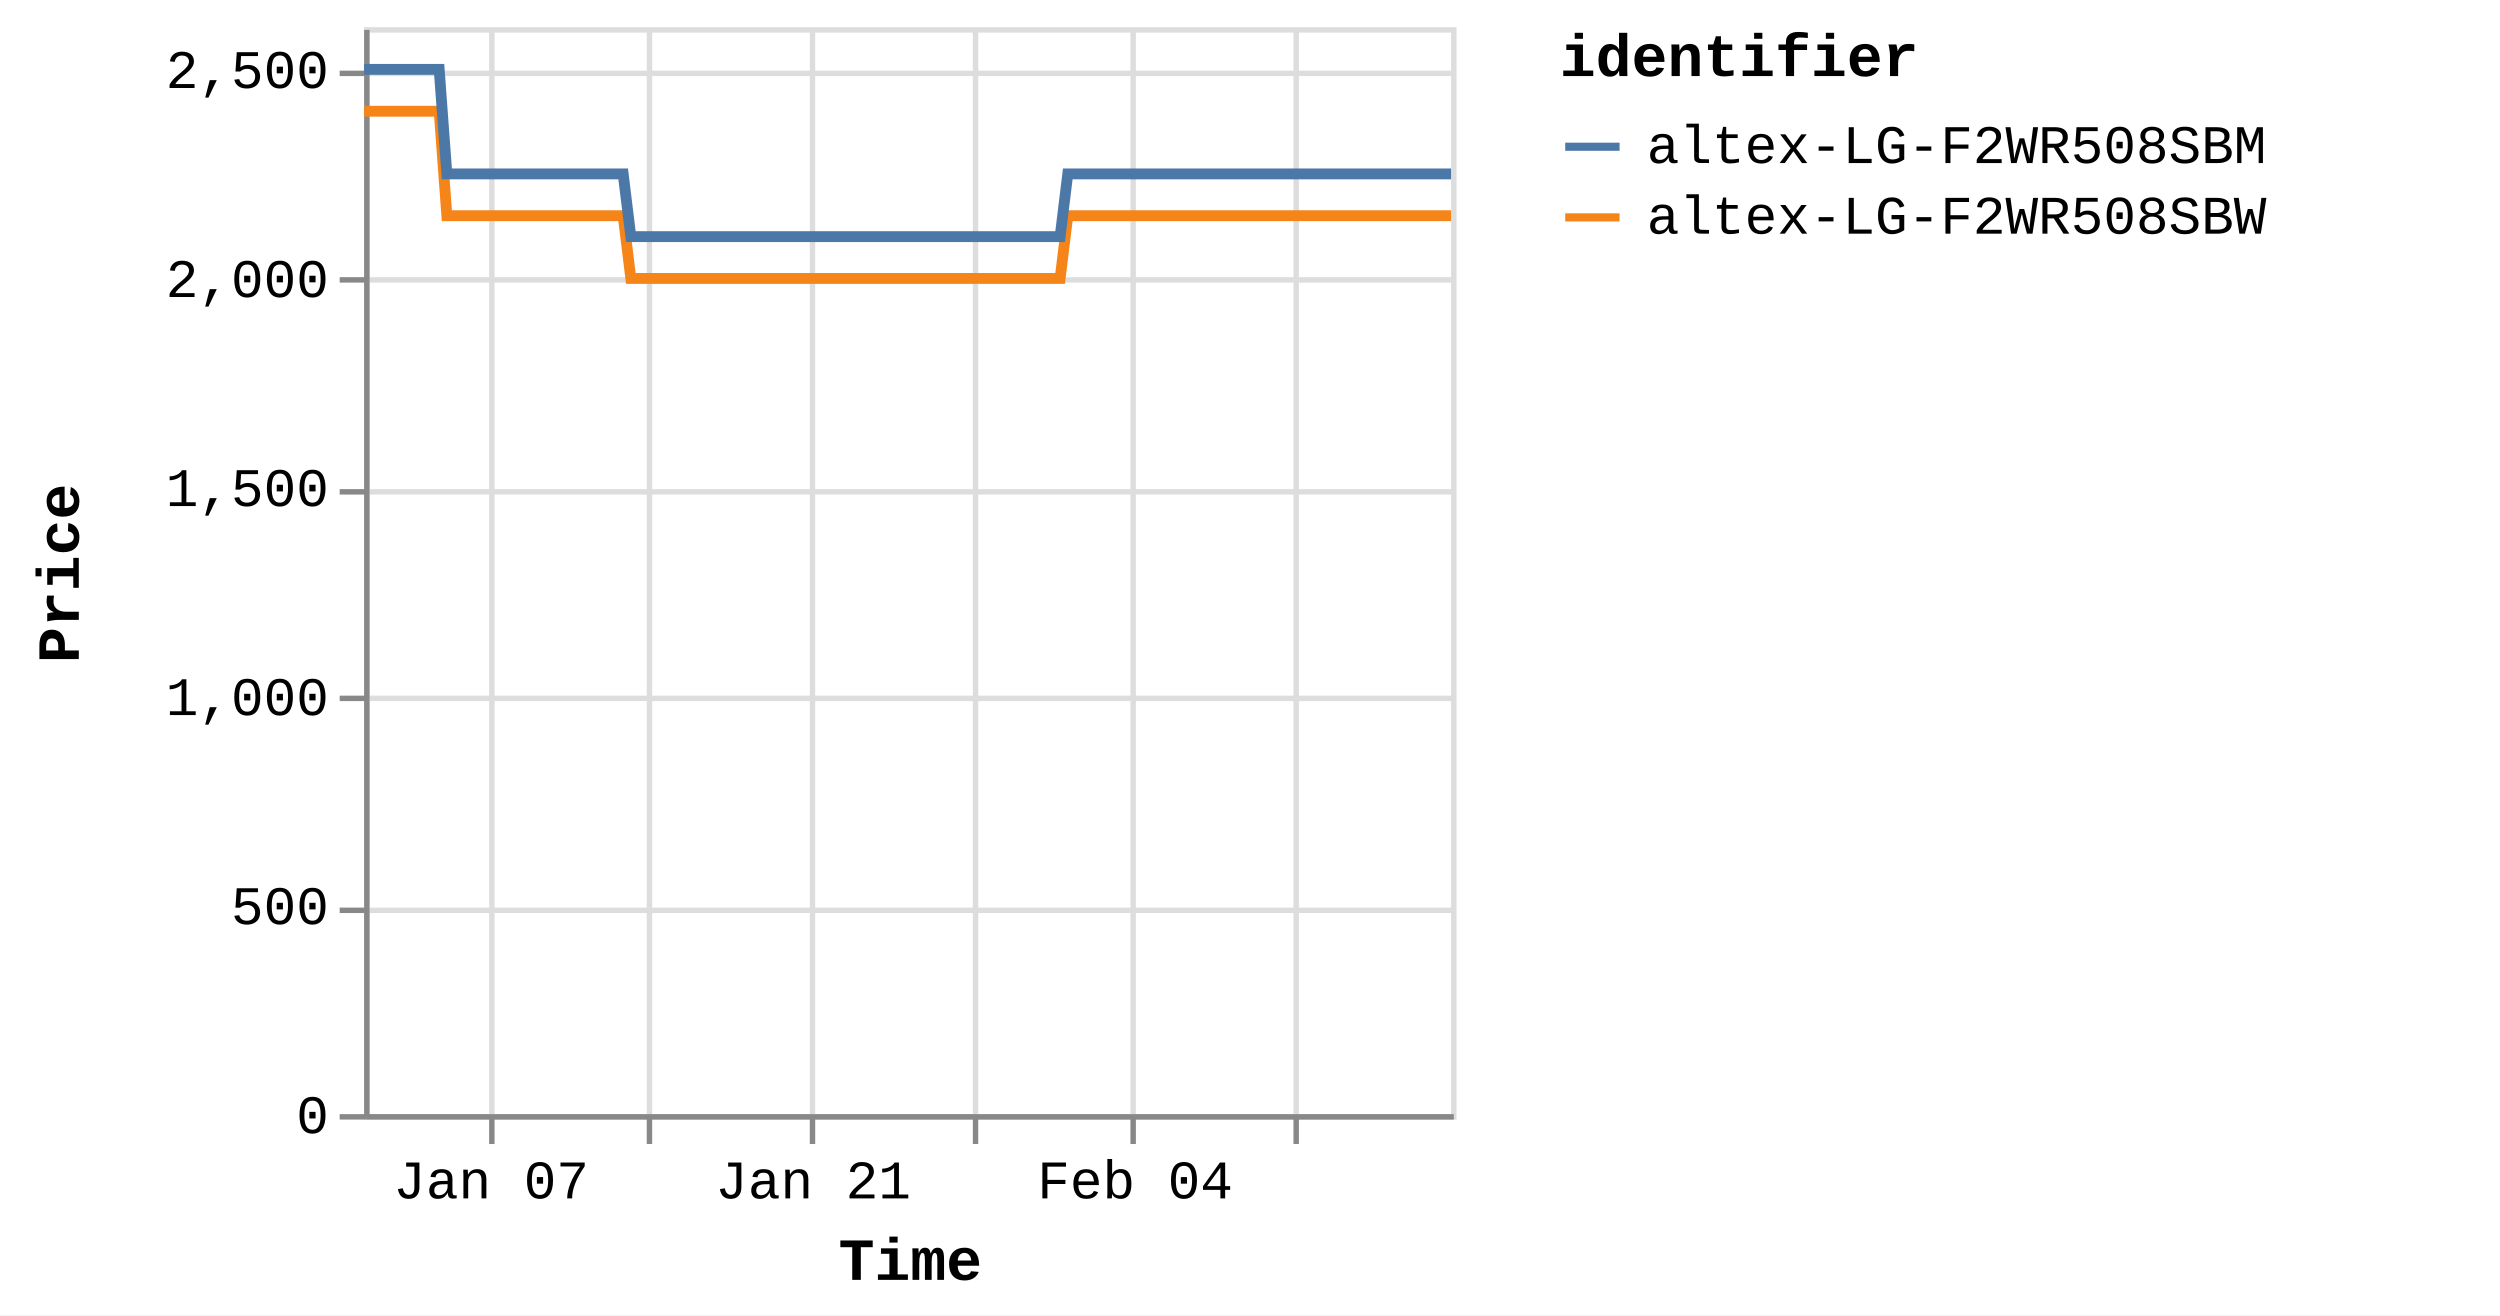
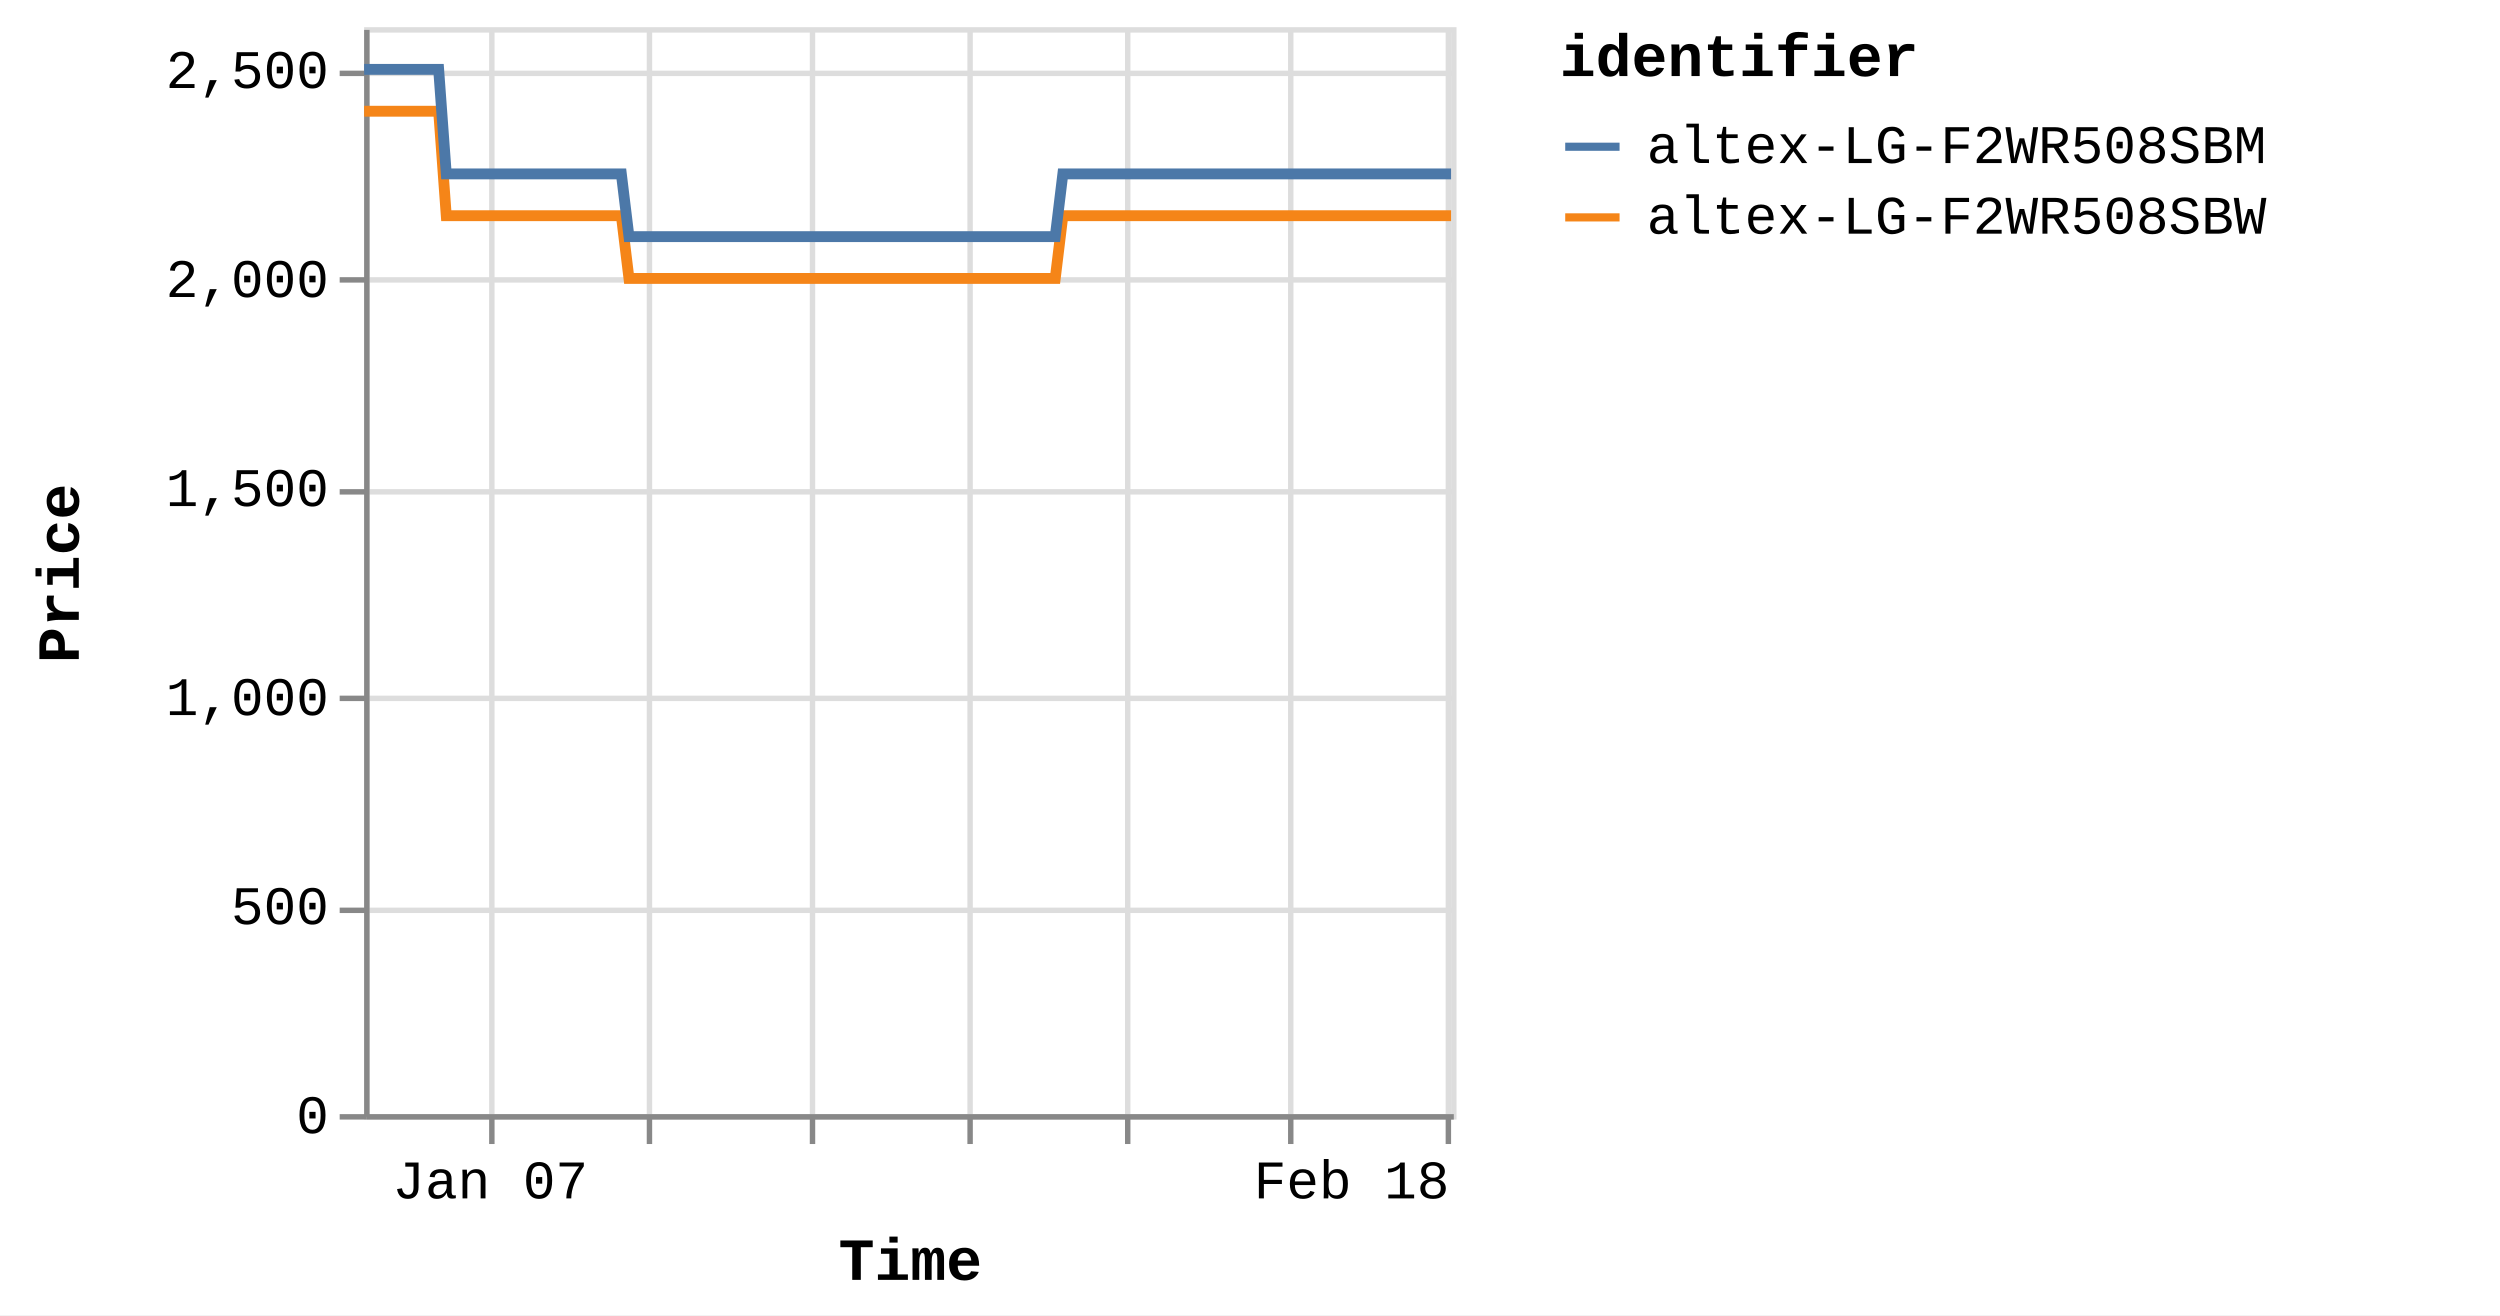
<svg xmlns="http://www.w3.org/2000/svg" version="1.1" class="marks" width="460" height="242" viewBox="0 0 460 242">
  <rect width="460" height="242" fill="white" />
  <g fill="none" stroke-miterlimit="10" transform="translate(67,5)">
    <g class="mark-group role-frame root" role="graphics-object" aria-roledescription="group mark container">
      <g transform="translate(0,0)">
        <path class="background" aria-hidden="true" d="M0.5,0.5h200v200h-200Z" stroke="#ddd" />
        <g>
          <g class="mark-group role-axis" aria-hidden="true">
            <g transform="translate(0.5,200.5)">
              <path class="background" aria-hidden="true" d="M0,0h0v0h0Z" pointer-events="none" />
              <g>
                <g class="mark-rule role-axis-grid" pointer-events="none">
                  <line transform="translate(23,-200)" x2="0" y2="200" stroke="#ddd" stroke-width="1" opacity="1" />
                  <line transform="translate(52,-200)" x2="0" y2="200" stroke="#ddd" stroke-width="1" opacity="1" />
                  <line transform="translate(82,-200)" x2="0" y2="200" stroke="#ddd" stroke-width="1" opacity="1" />
-                   <line transform="translate(112,-200)" x2="0" y2="200" stroke="#ddd" stroke-width="1" opacity="1" />
-                   <line transform="translate(141,-200)" x2="0" y2="200" stroke="#ddd" stroke-width="1" opacity="1" />
-                   <line transform="translate(171,-200)" x2="0" y2="200" stroke="#ddd" stroke-width="1" opacity="1" />
+                   <line transform="translate(111,-200)" x2="0" y2="200" stroke="#ddd" stroke-width="1" opacity="1" />
+                   <line transform="translate(140,-200)" x2="0" y2="200" stroke="#ddd" stroke-width="1" opacity="1" />
+                   <line transform="translate(170,-200)" x2="0" y2="200" stroke="#ddd" stroke-width="1" opacity="1" />
+                   <line transform="translate(199,-200)" x2="0" y2="200" stroke="#ddd" stroke-width="1" opacity="1" />
                </g>
              </g>
              <path class="foreground" aria-hidden="true" d="" pointer-events="none" display="none" />
            </g>
          </g>
          <g class="mark-group role-axis" aria-hidden="true">
            <g transform="translate(0.5,0.5)">
              <path class="background" aria-hidden="true" d="M0,0h0v0h0Z" pointer-events="none" />
              <g>
                <g class="mark-rule role-axis-grid" pointer-events="none">
                  <line transform="translate(0,200)" x2="200" y2="0" stroke="#ddd" stroke-width="1" opacity="1" />
                  <line transform="translate(0,162)" x2="200" y2="0" stroke="#ddd" stroke-width="1" opacity="1" />
                  <line transform="translate(0,123)" x2="200" y2="0" stroke="#ddd" stroke-width="1" opacity="1" />
                  <line transform="translate(0,85)" x2="200" y2="0" stroke="#ddd" stroke-width="1" opacity="1" />
                  <line transform="translate(0,46)" x2="200" y2="0" stroke="#ddd" stroke-width="1" opacity="1" />
                  <line transform="translate(0,8)" x2="200" y2="0" stroke="#ddd" stroke-width="1" opacity="1" />
                </g>
              </g>
              <path class="foreground" aria-hidden="true" d="" pointer-events="none" display="none" />
            </g>
          </g>
-           <g class="mark-group role-axis" role="graphics-symbol" aria-roledescription="axis" aria-label="X-axis titled 'Time' for a time scale with values from Monday, 01 January 2024, 2:19:43 PM to Saturday, 17 February 2024, 8:38:15 PM">
+           <g class="mark-group role-axis" role="graphics-symbol" aria-roledescription="axis" aria-label="X-axis titled 'Time' for a time scale with values from Monday, 01 January 2024, 2:19:43 PM to Sunday, 18 February 2024, 4:38:33 AM">
            <g transform="translate(0.5,200.5)">
              <path class="background" aria-hidden="true" d="M0,0h0v0h0Z" pointer-events="none" />
              <g>
                <g class="mark-rule role-axis-tick" pointer-events="none">
                  <line transform="translate(23,0)" x2="0" y2="5" stroke="#888" stroke-width="1" opacity="1" />
                  <line transform="translate(52,0)" x2="0" y2="5" stroke="#888" stroke-width="1" opacity="1" />
                  <line transform="translate(82,0)" x2="0" y2="5" stroke="#888" stroke-width="1" opacity="1" />
-                   <line transform="translate(112,0)" x2="0" y2="5" stroke="#888" stroke-width="1" opacity="1" />
-                   <line transform="translate(141,0)" x2="0" y2="5" stroke="#888" stroke-width="1" opacity="1" />
-                   <line transform="translate(171,0)" x2="0" y2="5" stroke="#888" stroke-width="1" opacity="1" />
+                   <line transform="translate(111,0)" x2="0" y2="5" stroke="#888" stroke-width="1" opacity="1" />
+                   <line transform="translate(140,0)" x2="0" y2="5" stroke="#888" stroke-width="1" opacity="1" />
+                   <line transform="translate(170,0)" x2="0" y2="5" stroke="#888" stroke-width="1" opacity="1" />
+                   <line transform="translate(199,0)" x2="0" y2="5" stroke="#888" stroke-width="1" opacity="1" />
                </g>
                <g class="mark-text role-axis-label" pointer-events="none">
-                   <text text-anchor="middle" transform="translate(22.8635,15)" font-family="Liberation Mono" font-size="10px" fill="#000" opacity="1">Jan 07</text>
-                   <text text-anchor="middle" transform="translate(52.48506,15)" font-family="Liberation Mono" font-size="10px" fill="#000" opacity="0">Jan 14</text>
-                   <text text-anchor="middle" transform="translate(82.10662,15)" font-family="Liberation Mono" font-size="10px" fill="#000" opacity="1">Jan 21</text>
-                   <text text-anchor="middle" transform="translate(111.7282,15)" font-family="Liberation Mono" font-size="10px" fill="#000" opacity="0">Jan 28</text>
-                   <text text-anchor="middle" transform="translate(141.3497,15)" font-family="Liberation Mono" font-size="10px" fill="#000" opacity="1">Feb 04</text>
-                   <text text-anchor="middle" transform="translate(170.9713,15)" font-family="Liberation Mono" font-size="10px" fill="#000" opacity="0">Feb 11</text>
+                   <text text-anchor="middle" transform="translate(22.70328,15)" font-family="Liberation Mono" font-size="10px" fill="#000" opacity="1">Jan 07</text>
+                   <text text-anchor="middle" transform="translate(52.11726,15)" font-family="Liberation Mono" font-size="10px" fill="#000" opacity="0">Jan 14</text>
+                   <text text-anchor="middle" transform="translate(81.53124,15)" font-family="Liberation Mono" font-size="10px" fill="#000" opacity="0">Jan 21</text>
+                   <text text-anchor="middle" transform="translate(110.9452,15)" font-family="Liberation Mono" font-size="10px" fill="#000" opacity="0">Jan 28</text>
+                   <text text-anchor="middle" transform="translate(140.3592,15)" font-family="Liberation Mono" font-size="10px" fill="#000" opacity="0">Feb 04</text>
+                   <text text-anchor="middle" transform="translate(169.7732,15)" font-family="Liberation Mono" font-size="10px" fill="#000" opacity="0">Feb 11</text>
+                   <text text-anchor="end" transform="translate(199.1872,15)" font-family="Liberation Mono" font-size="10px" fill="#000" opacity="1">Feb 18</text>
                </g>
                <g class="mark-rule role-axis-domain" pointer-events="none">
                  <line transform="translate(0,0)" x2="200" y2="0" stroke="#888" stroke-width="1" opacity="1" />
                </g>
                <g class="mark-text role-axis-title" pointer-events="none">
                  <text text-anchor="middle" transform="translate(100,30)" font-family="Liberation Mono" font-size="11px" font-weight="bold" fill="#000" opacity="1">Time</text>
                </g>
              </g>
              <path class="foreground" aria-hidden="true" d="" pointer-events="none" display="none" />
            </g>
          </g>
          <g class="mark-group role-axis" role="graphics-symbol" aria-roledescription="axis" aria-label="Y-axis titled 'Price' for a linear scale with values from 0 to 2,600">
            <g transform="translate(0.5,0.5)">
              <path class="background" aria-hidden="true" d="M0,0h0v0h0Z" pointer-events="none" />
              <g>
                <g class="mark-rule role-axis-tick" pointer-events="none">
                  <line transform="translate(0,200)" x2="-5" y2="0" stroke="#888" stroke-width="1" opacity="1" />
                  <line transform="translate(0,162)" x2="-5" y2="0" stroke="#888" stroke-width="1" opacity="1" />
                  <line transform="translate(0,123)" x2="-5" y2="0" stroke="#888" stroke-width="1" opacity="1" />
                  <line transform="translate(0,85)" x2="-5" y2="0" stroke="#888" stroke-width="1" opacity="1" />
                  <line transform="translate(0,46)" x2="-5" y2="0" stroke="#888" stroke-width="1" opacity="1" />
                  <line transform="translate(0,8)" x2="-5" y2="0" stroke="#888" stroke-width="1" opacity="1" />
                </g>
                <g class="mark-text role-axis-label" pointer-events="none">
                  <text text-anchor="end" transform="translate(-7,203)" font-family="Liberation Mono" font-size="10px" fill="#000" opacity="1">0</text>
                  <text text-anchor="end" transform="translate(-7,164.5385)" font-family="Liberation Mono" font-size="10px" fill="#000" opacity="1">500</text>
                  <text text-anchor="end" transform="translate(-7,126.0769)" font-family="Liberation Mono" font-size="10px" fill="#000" opacity="1">1,000</text>
                  <text text-anchor="end" transform="translate(-7,87.61538)" font-family="Liberation Mono" font-size="10px" fill="#000" opacity="1">1,500</text>
                  <text text-anchor="end" transform="translate(-7,49.15385)" font-family="Liberation Mono" font-size="10px" fill="#000" opacity="1">2,000</text>
                  <text text-anchor="end" transform="translate(-7,10.69231)" font-family="Liberation Mono" font-size="10px" fill="#000" opacity="1">2,500</text>
                </g>
                <g class="mark-rule role-axis-domain" pointer-events="none">
                  <line transform="translate(0,200)" x2="0" y2="-200" stroke="#888" stroke-width="1" opacity="1" />
                </g>
                <g class="mark-text role-axis-title" pointer-events="none">
                  <text text-anchor="middle" transform="translate(-51,100) rotate(-90) translate(0,-2)" font-family="Liberation Mono" font-size="11px" font-weight="bold" fill="#000" opacity="1">Price</text>
                </g>
              </g>
              <path class="foreground" aria-hidden="true" d="" pointer-events="none" display="none" />
            </g>
          </g>
          <g class="mark-group role-scope pathgroup" role="graphics-object" aria-roledescription="group mark container">
            <g transform="translate(0,0)">
              <path class="background" aria-hidden="true" d="M0,0h200v200h-200Z" />
              <g>
                <g class="mark-line role-mark marks" role="graphics-object" aria-roledescription="line mark container">
-                   <path aria-label="Time: Jan 01, 2024; Price: 2399; identifier: altex-LG-F2WR508SBW" role="graphics-symbol" aria-roledescription="line mark" d="M0,15.462L0.443,15.462L1.113,15.462L2.524,15.462L3.23,15.462L3.971,15.462L4.645,15.462L5.344,15.462L6.756,15.462L7.461,15.462L8.203,15.462L8.878,15.462L9.575,15.462L10.987,15.462L11.694,15.462L12.434,15.462L13.114,15.462L13.808,15.462L15.221,34.692L15.926,34.692L16.666,34.692L17.344,34.692L18.039,34.692L19.451,34.692L20.156,34.692L20.895,34.692L21.572,34.692L22.271,34.692L23.686,34.692L24.387,34.692L25.126,34.692L25.804,34.692L26.502,34.692L27.917,34.692L28.624,34.692L29.366,34.692L30.041,34.692L30.733,34.692L32.15,34.692L32.854,34.692L33.605,34.692L34.274,34.692L34.966,34.692L36.381,34.692L37.087,34.692L37.829,34.692L38.502,34.692L39.198,34.692L40.612,34.692L41.317,34.692L42.062,34.692L42.737,34.692L43.429,34.692L44.843,34.692L45.549,34.692L46.29,34.692L46.966,34.692L47.661,34.692L49.072,46.231L49.777,46.231L50.516,46.231L51.194,46.231L51.892,46.231L53.307,46.231L54.008,46.231L54.747,46.231L55.424,46.231L56.124,46.231L57.539,46.231L58.246,46.231L58.991,46.231L59.664,46.231L60.356,46.231L61.769,46.231L62.478,46.231L63.22,46.231L63.896,46.231L64.587,46.231L66.001,46.231L66.709,46.231L67.453,46.231L68.126,46.231L68.819,46.231L70.232,46.231L70.938,46.231L71.682,46.231L72.355,46.231L73.052,46.231L74.465,46.231L75.171,46.231L75.914,46.231L76.59,46.231L77.282,46.231L78.696,46.231L79.398,46.231L80.138,46.231L80.818,46.231L81.515,46.231L82.925,46.231L83.63,46.231L84.369,46.231L85.047,46.231L85.746,46.231L87.163,46.231L87.87,46.231L88.614,46.231L89.284,46.231L89.978,46.231L91.392,46.231L92.101,46.231L92.844,46.231L93.519,46.231L94.209,46.231L95.625,46.231L96.331,46.231L97.075,46.231L97.749,46.231L98.441,46.231L99.858,46.231L100.561,46.231L101.307,46.231L101.983,46.231L102.672,46.231L104.085,46.231L104.792,46.231L105.524,46.231L106.2,46.231L106.906,46.231L108.314,46.231L109.021,46.231L109.746,46.231L110.43,46.231L111.134,46.231L112.547,46.231L113.252,46.231L113.979,46.231L114.662,46.231L115.367,46.231L116.778,46.231L117.485,46.231L118.217,46.231L118.895,46.231L119.6,46.231L121.008,46.231L121.714,46.231L122.448,46.231L123.135,46.231L123.83,46.231L125.24,46.231L125.946,46.231L126.681,46.231L127.357,46.231L128.062,46.231L129.472,34.692L130.178,34.692L130.913,34.692L131.588,34.692L132.293,34.692L133.705,34.692L134.409,34.692L135.143,34.692L135.819,34.692L136.525,34.692L137.936,34.692L138.642,34.692L139.369,34.692L140.052,34.692L140.759,34.692L142.171,34.692L142.874,34.692L143.6,34.692L144.283,34.692L144.988,34.692L146.399,34.692L147.107,34.692L147.841,34.692L148.517,34.692L149.22,34.692L150.631,34.692L151.336,34.692L152.071,34.692L152.748,34.692L153.452,34.692L154.862,34.692L155.569,34.692L156.301,34.692L156.983,34.692L157.684,34.692L159.094,34.692L159.801,34.692L160.533,34.692L161.213,34.692L161.915,34.692L163.327,34.692L164.033,34.692L164.762,34.692L165.443,34.692L166.149,34.692L167.557,34.692L168.262,34.692L168.992,34.692L169.673,34.692L170.379,34.692L171.792,34.692L172.495,34.692L173.222,34.692L173.905,34.692L174.61,34.692L176.022,34.692L176.726,34.692L177.463,34.692L178.138,34.692L178.842,34.692L180.251,34.692L180.958,34.692L181.69,34.692L182.379,34.692L183.074,34.692L184.484,34.692L185.19,34.692L185.924,34.692L186.602,34.692L187.304,34.692L189.421,34.692L190.155,34.692L190.833,34.692L191.538,34.692L192.948,34.692L193.653,34.692L194.387,34.692L195.068,34.692L195.769,34.692L197.181,34.692L197.884,34.692L198.611,34.692L199.295,34.692L200,34.692" stroke="#f58518" stroke-width="2" />
+                   <path aria-label="Time: Jan 01, 2024; Price: 2399; identifier: altex-LG-F2WR508SBW" role="graphics-symbol" aria-roledescription="line mark" d="M0,15.462L0.44,15.462L1.105,15.462L2.506,15.462L3.207,15.462L3.943,15.462L4.612,15.462L5.307,15.462L6.708,15.462L7.409,15.462L8.146,15.462L8.815,15.462L9.508,15.462L10.91,15.462L11.612,15.462L12.347,15.462L13.022,15.462L13.712,15.462L15.114,34.692L15.814,34.692L16.549,34.692L17.222,34.692L17.913,34.692L19.315,34.692L20.014,34.692L20.748,34.692L21.421,34.692L22.115,34.692L23.52,34.692L24.216,34.692L24.95,34.692L25.623,34.692L26.317,34.692L27.721,34.692L28.424,34.692L29.16,34.692L29.83,34.692L30.518,34.692L31.925,34.692L32.624,34.692L33.37,34.692L34.033,34.692L34.721,34.692L36.126,34.692L36.827,34.692L37.564,34.692L38.232,34.692L38.923,34.692L40.327,34.692L41.028,34.692L41.767,34.692L42.437,34.692L43.125,34.692L44.529,34.692L45.23,34.692L45.966,34.692L46.637,34.692L47.327,34.692L48.729,46.231L49.428,46.231L50.162,46.231L50.835,46.231L51.528,46.231L52.934,46.231L53.63,46.231L54.363,46.231L55.035,46.231L55.731,46.231L57.136,46.231L57.838,46.231L58.577,46.231L59.246,46.231L59.933,46.231L61.336,46.231L62.04,46.231L62.777,46.231L63.448,46.231L64.135,46.231L65.539,46.231L66.242,46.231L66.98,46.231L67.649,46.231L68.337,46.231L69.74,46.231L70.441,46.231L71.18,46.231L71.848,46.231L72.54,46.231L73.943,46.231L74.644,46.231L75.382,46.231L76.054,46.231L76.74,46.231L78.145,46.231L78.841,46.231L79.576,46.231L80.252,46.231L80.944,46.231L82.344,46.231L83.044,46.231L83.778,46.231L84.451,46.231L85.145,46.231L86.552,46.231L87.254,46.231L87.993,46.231L88.658,46.231L89.347,46.231L90.752,46.231L91.455,46.231L92.194,46.231L92.864,46.231L93.549,46.231L94.955,46.231L95.656,46.231L96.395,46.231L97.064,46.231L97.751,46.231L99.158,46.231L99.857,46.231L100.597,46.231L101.269,46.231L101.953,46.231L103.355,46.231L104.058,46.231L104.784,46.231L105.456,46.231L106.157,46.231L107.555,46.231L108.257,46.231L108.977,46.231L109.656,46.231L110.356,46.231L111.758,46.231L112.458,46.231L113.18,46.231L113.859,46.231L114.559,46.231L115.96,46.231L116.662,46.231L117.389,46.231L118.062,46.231L118.762,46.231L120.16,46.231L120.862,46.231L121.59,46.231L122.272,46.231L122.962,46.231L124.363,46.231L125.064,46.231L125.793,46.231L126.464,46.231L127.164,46.231L128.565,34.692L129.266,34.692L129.995,34.692L130.666,34.692L131.366,34.692L132.768,34.692L133.468,34.692L134.196,34.692L134.867,34.692L135.569,34.692L136.97,34.692L137.67,34.692L138.392,34.692L139.07,34.692L139.773,34.692L141.175,34.692L141.873,34.692L142.594,34.692L143.272,34.692L143.972,34.692L145.373,34.692L146.076,34.692L146.805,34.692L147.476,34.692L148.174,34.692L149.575,34.692L150.276,34.692L151.006,34.692L151.678,34.692L152.377,34.692L153.777,34.692L154.478,34.692L155.206,34.692L155.883,34.692L156.579,34.692L157.979,34.692L158.682,34.692L159.408,34.692L160.083,34.692L160.78,34.692L162.182,34.692L162.883,34.692L163.607,34.692L164.284,34.692L164.985,34.692L166.383,34.692L167.083,34.692L167.808,34.692L168.484,34.692L169.185,34.692L170.589,34.692L171.286,34.692L172.008,34.692L172.687,34.692L173.387,34.692L174.788,34.692L175.488,34.692L176.22,34.692L176.89,34.692L177.588,34.692L178.988,34.692L179.69,34.692L180.417,34.692L181.101,34.692L181.791,34.692L183.191,34.692L183.892,34.692L184.621,34.692L185.295,34.692L185.992,34.692L188.094,34.692L188.822,34.692L189.495,34.692L190.196,34.692L191.596,34.692L192.296,34.692L193.024,34.692L193.701,34.692L194.397,34.692L195.799,34.692L196.497,34.692L197.219,34.692L197.898,34.692L198.598,34.692L200,34.692" stroke="#f58518" stroke-width="2" />
                </g>
              </g>
              <path class="foreground" aria-hidden="true" d="" display="none" />
            </g>
            <g transform="translate(0,0)">
              <path class="background" aria-hidden="true" d="M0,0h200v200h-200Z" />
              <g>
                <g class="mark-line role-mark marks" role="graphics-object" aria-roledescription="line mark container">
-                   <path aria-label="Time: Jan 01, 2024; Price: 2499; identifier: altex-LG-F2WR508SBM" role="graphics-symbol" aria-roledescription="line mark" d="M0,7.769L0.443,7.769L1.113,7.769L2.524,7.769L3.23,7.769L3.971,7.769L4.645,7.769L5.344,7.769L6.756,7.769L7.462,7.769L8.204,7.769L8.878,7.769L9.575,7.769L10.988,7.769L11.694,7.769L12.434,7.769L13.114,7.769L13.809,7.769L15.221,27L15.926,27L16.666,27L17.344,27L18.039,27L19.452,27L20.156,27L20.895,27L21.572,27L22.271,27L23.686,27L24.387,27L25.126,27L25.804,27L26.503,27L27.917,27L28.624,27L29.366,27L30.041,27L30.734,27L32.15,27L32.854,27L33.605,27L34.274,27L34.966,27L36.381,27L37.087,27L37.829,27L38.502,27L39.198,27L40.612,27L41.318,27L42.062,27L42.737,27L43.429,27L44.843,27L45.549,27L46.29,27L46.966,27L47.661,27L49.073,38.538L49.777,38.538L50.516,38.538L51.194,38.538L51.892,38.538L53.307,38.538L54.008,38.538L54.747,38.538L55.424,38.538L56.124,38.538L57.54,38.538L58.246,38.538L58.991,38.538L59.664,38.538L60.356,38.538L61.769,38.538L62.478,38.538L63.22,38.538L63.897,38.538L64.587,38.538L66.001,38.538L66.71,38.538L67.453,38.538L68.127,38.538L68.819,38.538L70.232,38.538L70.938,38.538L71.682,38.538L72.355,38.538L73.053,38.538L74.465,38.538L75.171,38.538L75.914,38.538L76.591,38.538L77.282,38.538L78.697,38.538L79.398,38.538L80.138,38.538L80.818,38.538L81.515,38.538L82.925,38.538L83.63,38.538L84.369,38.538L85.047,38.538L85.746,38.538L87.163,38.538L87.87,38.538L88.614,38.538L89.284,38.538L89.978,38.538L91.392,38.538L92.101,38.538L92.844,38.538L93.519,38.538L94.209,38.538L95.625,38.538L96.332,38.538L97.076,38.538L97.749,38.538L98.441,38.538L99.858,38.538L100.562,38.538L101.307,38.538L101.983,38.538L102.672,38.538L104.085,38.538L104.792,38.538L105.524,38.538L106.201,38.538L106.906,38.538L108.314,38.538L109.022,38.538L109.746,38.538L110.43,38.538L111.135,38.538L112.547,38.538L113.252,38.538L113.979,38.538L114.662,38.538L115.368,38.538L116.778,38.538L117.485,38.538L118.217,38.538L118.895,38.538L119.6,38.538L121.009,38.538L121.715,38.538L122.448,38.538L123.135,38.538L123.83,38.538L125.24,38.538L125.947,38.538L126.681,38.538L127.357,38.538L128.062,38.538L129.472,27L130.178,27L130.913,27L131.588,27L132.293,27L133.706,27L134.41,27L135.143,27L135.819,27L136.526,27L137.936,27L138.642,27L139.369,27L140.052,27L140.759,27L142.171,27L142.874,27L143.6,27L144.283,27L144.988,27L146.399,27L147.107,27L147.841,27L148.517,27L149.22,27L150.631,27L151.336,27L152.071,27L152.748,27L153.452,27L154.863,27L155.569,27L156.301,27L156.983,27L157.684,27L159.094,27L159.802,27L160.533,27L161.213,27L161.915,27L163.327,27L164.033,27L164.762,27L165.443,27L166.149,27L167.557,27L168.263,27L168.992,27L169.673,27L170.379,27L171.793,27L172.495,27L173.222,27L173.905,27L174.61,27L176.022,27L176.726,27L177.464,27L178.138,27L178.842,27L180.251,27L180.958,27L181.69,27L182.379,27L183.074,27L184.484,27L185.19,27L185.924,27L186.602,27L187.305,27L189.421,27L190.155,27L190.833,27L191.538,27L192.948,27L193.654,27L194.387,27L195.068,27L195.769,27L197.181,27L197.884,27L198.611,27L199.295,27L200,27" stroke="#4c78a8" stroke-width="2" />
+                   <path aria-label="Time: Jan 01, 2024; Price: 2499; identifier: altex-LG-F2WR508SBM" role="graphics-symbol" aria-roledescription="line mark" d="M0,7.769L0.44,7.769L1.105,7.769L2.506,7.769L3.207,7.769L3.943,7.769L4.612,7.769L5.307,7.769L6.708,7.769L7.409,7.769L8.146,7.769L8.816,7.769L9.508,7.769L10.911,7.769L11.612,7.769L12.347,7.769L13.022,7.769L13.712,7.769L15.115,27L15.814,27L16.549,27L17.222,27L17.913,27L19.315,27L20.015,27L20.748,27L21.421,27L22.115,27L23.52,27L24.216,27L24.95,27L25.623,27L26.317,27L27.722,27L28.424,27L29.16,27L29.831,27L30.518,27L31.925,27L32.624,27L33.37,27L34.034,27L34.721,27L36.126,27L36.827,27L37.564,27L38.232,27L38.923,27L40.327,27L41.028,27L41.767,27L42.437,27L43.125,27L44.529,27L45.23,27L45.966,27L46.637,27L47.327,27L48.729,38.538L49.428,38.538L50.162,38.538L50.835,38.538L51.528,38.538L52.934,38.538L53.63,38.538L54.363,38.538L55.035,38.538L55.731,38.538L57.136,38.538L57.838,38.538L58.577,38.538L59.246,38.538L59.933,38.538L61.336,38.538L62.04,38.538L62.777,38.538L63.45,38.538L64.135,38.538L65.539,38.538L66.242,38.538L66.98,38.538L67.649,38.538L68.337,38.538L69.74,38.538L70.441,38.538L71.18,38.538L71.848,38.538L72.541,38.538L73.943,38.538L74.644,38.538L75.382,38.538L76.054,38.538L76.741,38.538L78.145,38.538L78.841,38.538L79.576,38.538L80.252,38.538L80.944,38.538L82.344,38.538L83.044,38.538L83.778,38.538L84.451,38.538L85.145,38.538L86.553,38.538L87.254,38.538L87.993,38.538L88.658,38.538L89.347,38.538L90.752,38.538L91.455,38.538L92.194,38.538L92.864,38.538L93.549,38.538L94.955,38.538L95.657,38.538L96.395,38.538L97.064,38.538L97.751,38.538L99.158,38.538L99.857,38.538L100.597,38.538L101.269,38.538L101.953,38.538L103.356,38.538L104.058,38.538L104.784,38.538L105.456,38.538L106.157,38.538L107.555,38.538L108.258,38.538L108.977,38.538L109.656,38.538L110.356,38.538L111.758,38.538L112.458,38.538L113.181,38.538L113.859,38.538L114.559,38.538L115.96,38.538L116.662,38.538L117.389,38.538L118.062,38.538L118.762,38.538L120.161,38.538L120.862,38.538L121.59,38.538L122.272,38.538L122.962,38.538L124.363,38.538L125.064,38.538L125.793,38.538L126.465,38.538L127.164,38.538L128.565,27L129.266,27L129.995,27L130.666,27L131.366,27L132.769,27L133.468,27L134.196,27L134.867,27L135.569,27L136.97,27L137.67,27L138.392,27L139.07,27L139.773,27L141.175,27L141.873,27L142.594,27L143.272,27L143.972,27L145.373,27L146.076,27L146.805,27L147.476,27L148.174,27L149.575,27L150.276,27L151.006,27L151.678,27L152.377,27L153.777,27L154.479,27L155.206,27L155.883,27L156.579,27L157.98,27L158.682,27L159.408,27L160.084,27L160.781,27L162.182,27L162.883,27L163.607,27L164.284,27L164.985,27L166.383,27L167.083,27L167.808,27L168.484,27L169.185,27L170.589,27L171.287,27L172.008,27L172.687,27L173.387,27L174.788,27L175.488,27L176.22,27L176.89,27L177.588,27L178.988,27L179.69,27L180.417,27L181.101,27L181.791,27L183.191,27L183.892,27L184.621,27L185.295,27L185.992,27L188.094,27L188.822,27L189.496,27L190.196,27L191.596,27L192.297,27L193.024,27L193.701,27L194.397,27L195.799,27L196.497,27L197.22,27L197.898,27L198.598,27L200,27" stroke="#4c78a8" stroke-width="2" />
                </g>
              </g>
              <path class="foreground" aria-hidden="true" d="" display="none" />
            </g>
          </g>
          <g class="mark-group role-legend" role="graphics-symbol" aria-roledescription="legend" aria-label="Symbol legend titled 'identifier' for stroke color with 2 values: altex-LG-F2WR508SBM, altex-LG-F2WR508SBW">
            <g transform="translate(220,0)">
              <path class="background" aria-hidden="true" d="M0,0h168v40h-168Z" pointer-events="none" />
              <g>
                <g class="mark-group role-legend-entry">
                  <g transform="translate(0,16)">
                    <path class="background" aria-hidden="true" d="M0,0h0v0h0Z" pointer-events="none" />
                    <g>
                      <g class="mark-group role-scope" role="graphics-object" aria-roledescription="group mark container">
                        <g transform="translate(0,0)">
                          <path class="background" aria-hidden="true" d="M0,0h168v11h-168Z" pointer-events="none" opacity="1" />
                          <g>
                            <g class="mark-symbol role-legend-symbol" pointer-events="none">
                              <path transform="translate(6,6)" d="M-5,0L5,0" stroke="#4c78a8" stroke-width="1.5" opacity="1" />
                            </g>
                            <g class="mark-text role-legend-label" pointer-events="none">
                              <text text-anchor="start" transform="translate(16,9)" font-family="Liberation Mono" font-size="10px" fill="#000" opacity="1">altex-LG-F2WR508SBM</text>
                            </g>
                          </g>
                          <path class="foreground" aria-hidden="true" d="" pointer-events="none" display="none" />
                        </g>
                        <g transform="translate(0,13)">
                          <path class="background" aria-hidden="true" d="M0,0h168v11h-168Z" pointer-events="none" opacity="1" />
                          <g>
                            <g class="mark-symbol role-legend-symbol" pointer-events="none">
                              <path transform="translate(6,6)" d="M-5,0L5,0" stroke="#f58518" stroke-width="1.5" opacity="1" />
                            </g>
                            <g class="mark-text role-legend-label" pointer-events="none">
                              <text text-anchor="start" transform="translate(16,9)" font-family="Liberation Mono" font-size="10px" fill="#000" opacity="1">altex-LG-F2WR508SBW</text>
                            </g>
                          </g>
                          <path class="foreground" aria-hidden="true" d="" pointer-events="none" display="none" />
                        </g>
                      </g>
                    </g>
                    <path class="foreground" aria-hidden="true" d="" pointer-events="none" display="none" />
                  </g>
                </g>
                <g class="mark-text role-legend-title" pointer-events="none">
                  <text text-anchor="start" transform="translate(0,9)" font-family="Liberation Mono" font-size="11px" font-weight="bold" fill="#000" opacity="1">identifier</text>
                </g>
              </g>
              <path class="foreground" aria-hidden="true" d="" pointer-events="none" display="none" />
            </g>
          </g>
        </g>
        <path class="foreground" aria-hidden="true" d="" display="none" />
      </g>
    </g>
  </g>
</svg>
